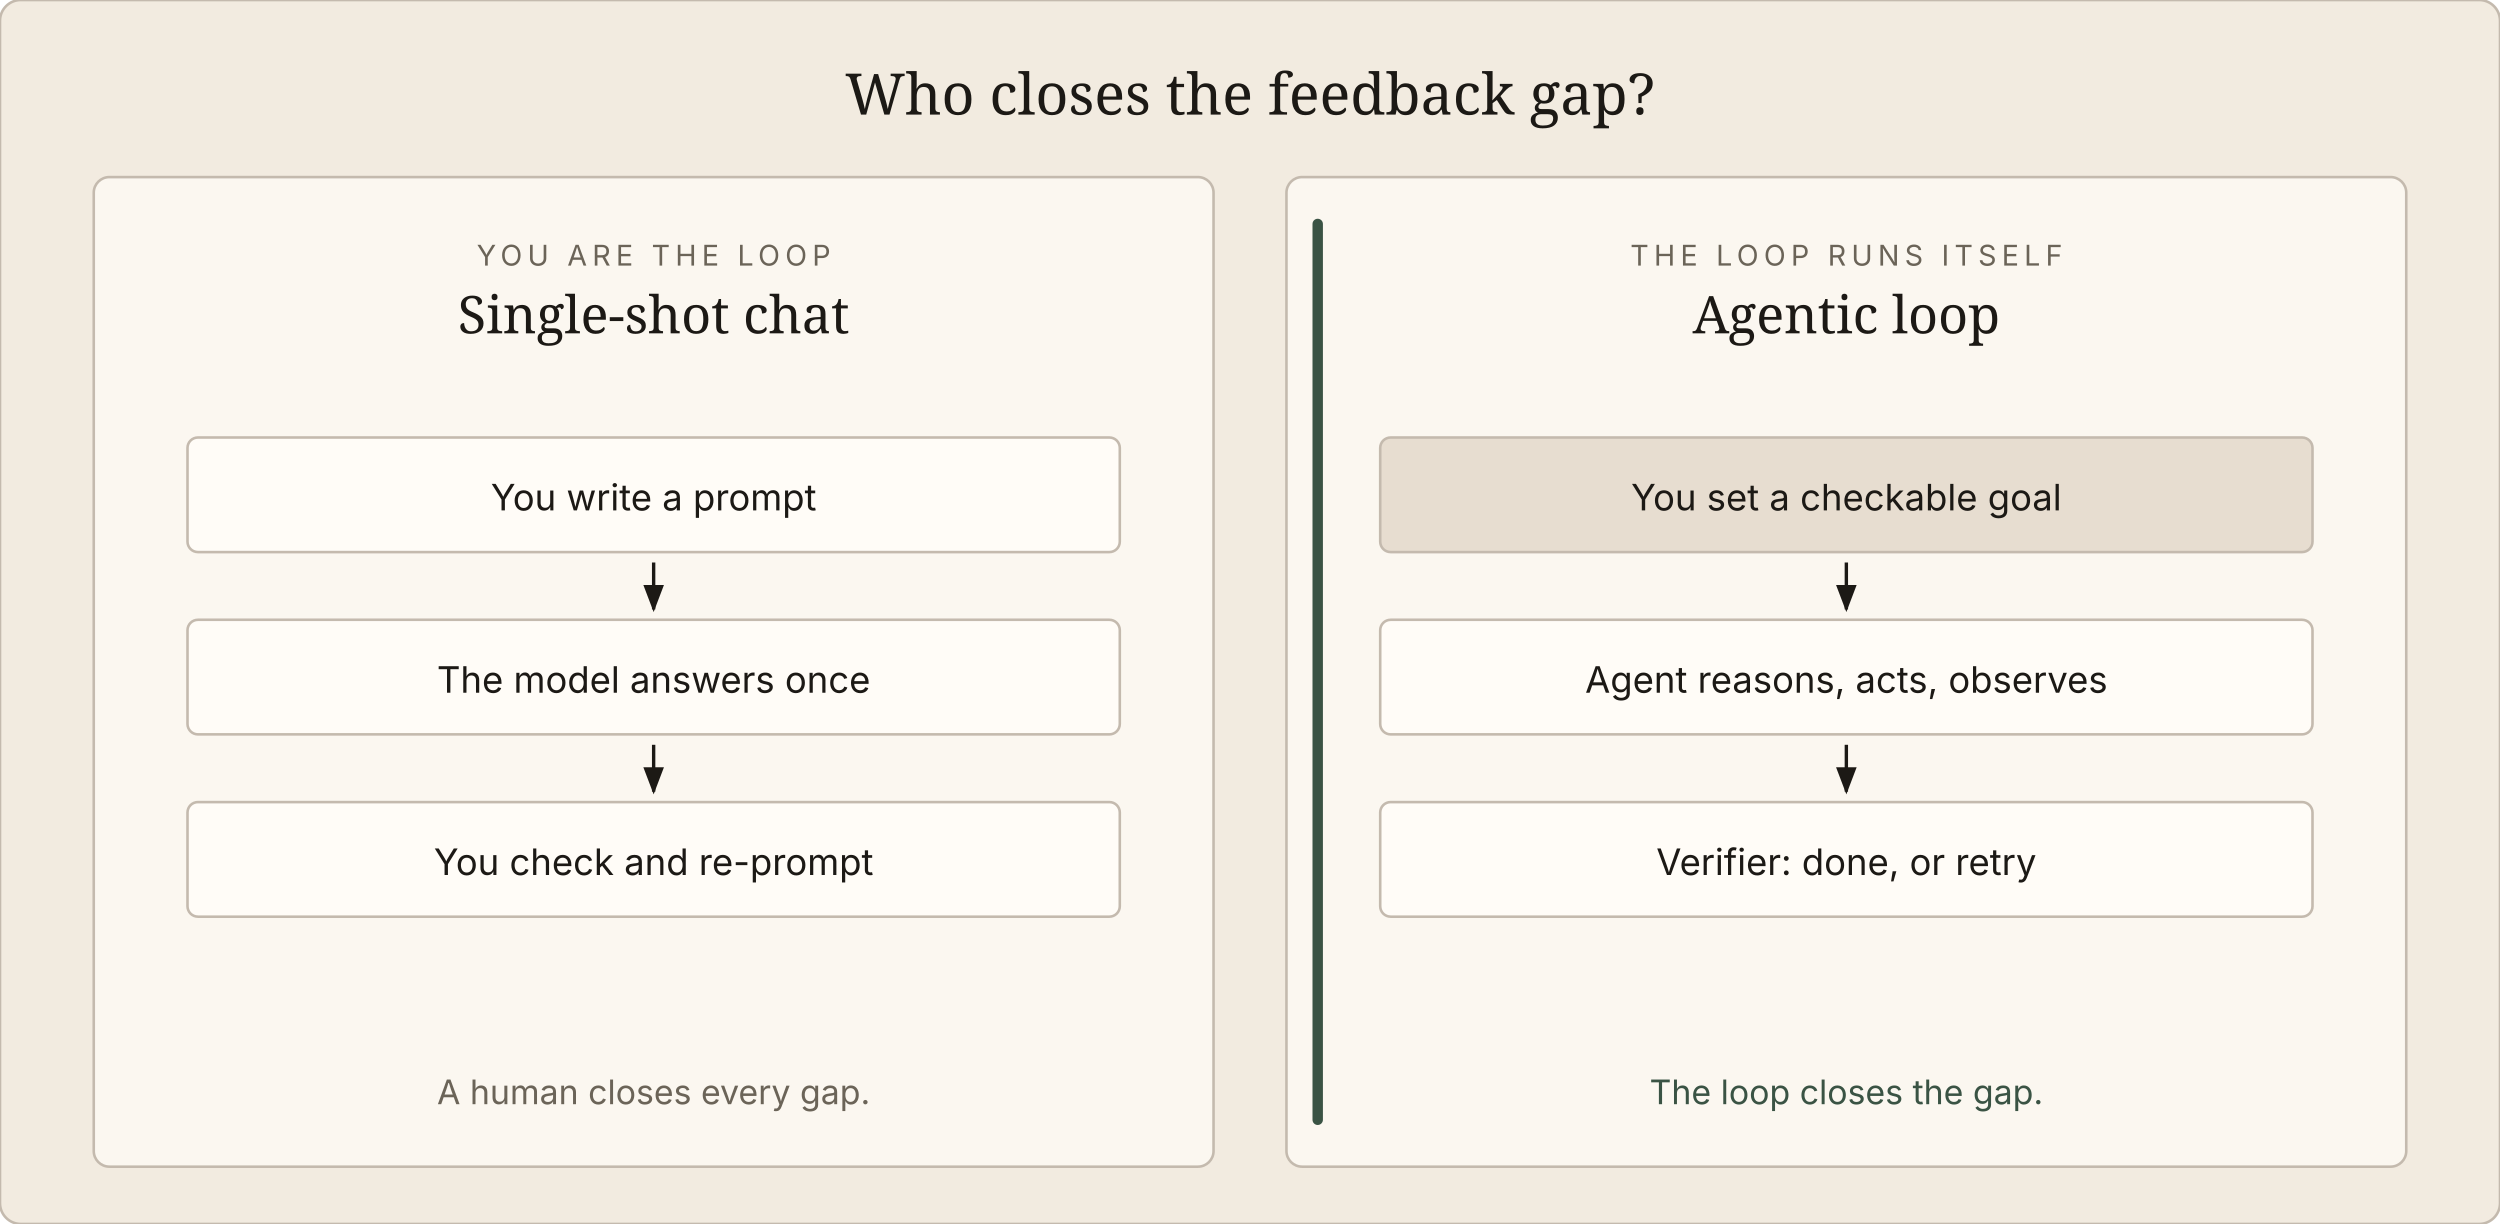
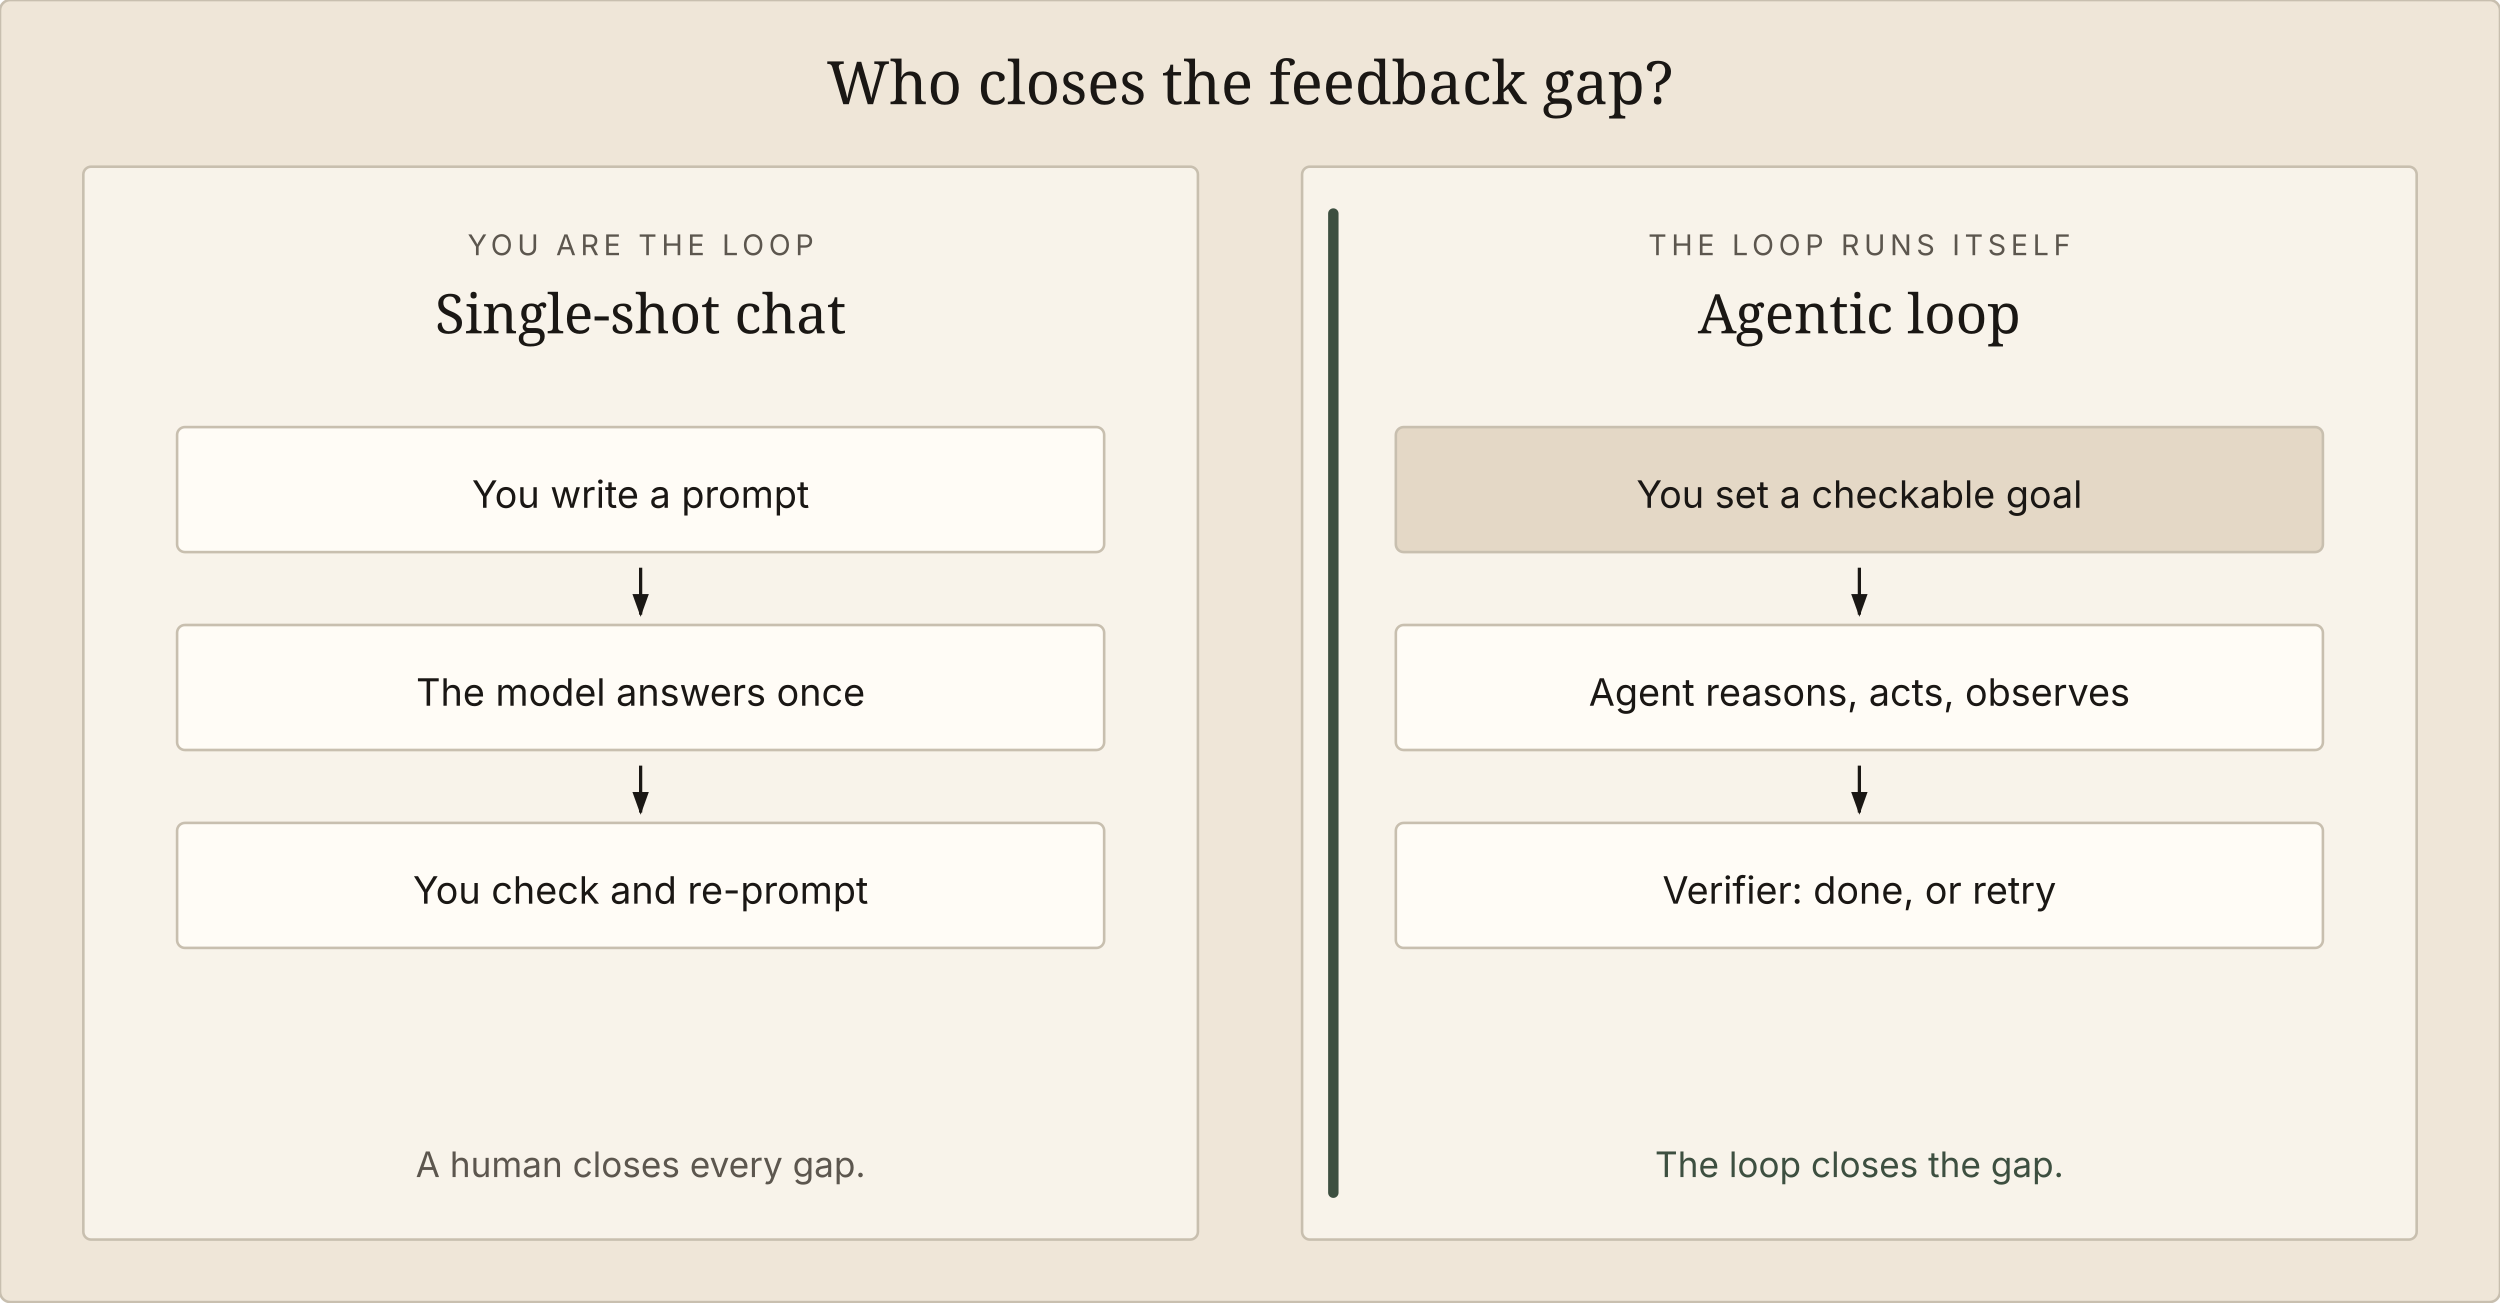
- <svg xmlns="http://www.w3.org/2000/svg" viewBox="0 0 960 470" width="960" height="470" role="img" aria-labelledby="title desc">
+ <svg xmlns="http://www.w3.org/2000/svg" viewBox="0 0 960 500" width="960" height="500" role="img" aria-labelledby="title desc">
  <defs>
-     <marker id="arrow" viewBox="0 0 10 10" refX="9" refY="5" markerWidth="8" markerHeight="8" orient="auto-start-reverse">
-       <path d="M 0 1.2 L 10 5 L 0 8.8 Z" fill="#1C1915" />
+     <marker id="arrow" viewBox="0 0 10 10" refX="9" refY="5" markerWidth="7" markerHeight="7" orient="auto-start-reverse">
+       <path d="M 0 1.4 L 10 5 L 0 8.6 Z" fill="#1A1714" />
    </marker>
-     <marker id="arrow-forest" viewBox="0 0 10 10" refX="9" refY="5" markerWidth="8" markerHeight="8" orient="auto-start-reverse">
-       <path d="M 0 1.2 L 10 5 L 0 8.8 Z" fill="#3A5344" />
-     </marker>
-     <marker id="arrow-mute" viewBox="0 0 10 10" refX="9" refY="5" markerWidth="8" markerHeight="8" orient="auto-start-reverse">
-       <path d="M 0 1.2 L 10 5 L 0 8.8 Z" fill="#6B6458" />
+     <marker id="arrow-forest" viewBox="0 0 10 10" refX="9" refY="5" markerWidth="7" markerHeight="7" orient="auto-start-reverse">
+       <path d="M 0 1.4 L 10 5 L 0 8.6 Z" fill="#3D4F40" />
    </marker>
  </defs>
-   <rect width="960" height="470" rx="8" fill="#F2EBE0" stroke="#C4BAAE" stroke-width="1" />
-   <text x="480" y="44" text-anchor="middle" font-family="'Noto Serif', Georgia, 'Times New Roman', serif" font-size="22" fill="#1C1915">Who closes the feedback gap?</text>
-   <rect x="36" y="68" width="430" height="380" rx="6" fill="#FBF7F0" stroke="#C4BAAE" />
-   <text x="251.0" y="102" text-anchor="middle" font-family="Inter, 'Noto Sans', 'Segoe UI', Helvetica, Arial, sans-serif" font-size="11" letter-spacing="2" fill="#6B6458">YOU ARE THE LOOP</text>
-   <text x="251.0" y="128" text-anchor="middle" font-family="'Noto Serif', Georgia, 'Times New Roman', serif" font-size="20" fill="#1C1915">Single-shot chat</text>
-   <rect x="72" y="168" width="358" height="44" rx="4" fill="#FFFcf7" stroke="#C4BAAE" />
-   <text x="251.0" y="196" text-anchor="middle" font-family="Inter, 'Noto Sans', 'Segoe UI', Helvetica, Arial, sans-serif" font-size="14" fill="#1C1915">You write a prompt</text>
-   <path d="M 251.0 216 V 234" fill="none" stroke="#1C1915" stroke-width="1.3" marker-end="url(#arrow)" />
-   <rect x="72" y="238" width="358" height="44" rx="4" fill="#FFFcf7" stroke="#C4BAAE" />
-   <text x="251.0" y="266" text-anchor="middle" font-family="Inter, 'Noto Sans', 'Segoe UI', Helvetica, Arial, sans-serif" font-size="14" fill="#1C1915">The model answers once</text>
-   <path d="M 251.0 286 V 304" fill="none" stroke="#1C1915" stroke-width="1.3" marker-end="url(#arrow)" />
-   <rect x="72" y="308" width="358" height="44" rx="4" fill="#FFFcf7" stroke="#C4BAAE" />
-   <text x="251.0" y="336" text-anchor="middle" font-family="Inter, 'Noto Sans', 'Segoe UI', Helvetica, Arial, sans-serif" font-size="14" fill="#1C1915">You check and re-prompt</text>
-   <text x="251.0" y="424" text-anchor="middle" font-family="Inter, 'Noto Sans', 'Segoe UI', Helvetica, Arial, sans-serif" font-size="13" fill="#6B6458">A human closes every gap.</text>
-   <rect x="494" y="68" width="430" height="380" rx="6" fill="#FBF7F0" stroke="#C4BAAE" />
-   <rect x="504" y="84" width="4" height="348" rx="2" fill="#3A5344" />
-   <text x="709.0" y="102" text-anchor="middle" font-family="Inter, 'Noto Sans', 'Segoe UI', Helvetica, Arial, sans-serif" font-size="11" letter-spacing="2" fill="#6B6458">THE LOOP RUNS ITSELF</text>
-   <text x="709.0" y="128" text-anchor="middle" font-family="'Noto Serif', Georgia, 'Times New Roman', serif" font-size="20" fill="#1C1915">Agentic loop</text>
-   <rect x="530" y="168" width="358" height="44" rx="4" fill="#E7DDD0" stroke="#C4BAAE" />
-   <text x="709.0" y="196" text-anchor="middle" font-family="Inter, 'Noto Sans', 'Segoe UI', Helvetica, Arial, sans-serif" font-size="14" fill="#1C1915">You set a checkable goal</text>
-   <path d="M 709.0 216 V 234" fill="none" stroke="#1C1915" stroke-width="1.3" marker-end="url(#arrow)" />
-   <rect x="530" y="238" width="358" height="44" rx="4" fill="#FFFcf7" stroke="#C4BAAE" />
-   <text x="709.0" y="266" text-anchor="middle" font-family="Inter, 'Noto Sans', 'Segoe UI', Helvetica, Arial, sans-serif" font-size="14" fill="#1C1915">Agent reasons, acts, observes</text>
-   <path d="M 709.0 286 V 304" fill="none" stroke="#1C1915" stroke-width="1.3" marker-end="url(#arrow)" />
-   <rect x="530" y="308" width="358" height="44" rx="4" fill="#FFFcf7" stroke="#C4BAAE" />
-   <text x="709.0" y="336" text-anchor="middle" font-family="Inter, 'Noto Sans', 'Segoe UI', Helvetica, Arial, sans-serif" font-size="14" fill="#1C1915">Verifier: done, or retry</text>
-   <text x="709.0" y="424" text-anchor="middle" font-family="Inter, 'Noto Sans', 'Segoe UI', Helvetica, Arial, sans-serif" font-size="13" fill="#3A5344">The loop closes the gap.</text>
+   <rect width="960" height="500" rx="4" fill="#EFE6D8" stroke="#C8BFAF" stroke-width="1" />
+   <text x="480" y="40" text-anchor="middle" font-family="'Noto Serif', Georgia, 'Times New Roman', serif" font-size="23" fill="#1A1714">Who closes the feedback gap?</text>
+   <rect x="32" y="64" width="428" height="412" rx="3" fill="#F8F3EA" stroke="#C8BFAF" stroke-width="1" />
+   <text x="246.0" y="98" text-anchor="middle" font-family="Inter, 'Noto Sans', 'Segoe UI', Helvetica, Arial, sans-serif" font-size="11" fill="#5C564E" letter-spacing="1.8">YOU ARE THE LOOP</text>
+   <text x="246.0" y="128" text-anchor="middle" font-family="'Noto Serif', Georgia, 'Times New Roman', serif" font-size="21" fill="#1A1714">Single-shot chat</text>
+   <rect x="68" y="164" width="356" height="48" rx="3" fill="#FFFCF6" stroke="#C8BFAF" stroke-width="1" />
+   <text x="246.0" y="195" text-anchor="middle" font-family="Inter, 'Noto Sans', 'Segoe UI', Helvetica, Arial, sans-serif" font-size="14.5" fill="#1A1714">You write a prompt</text>
+   <path d="M 246.0 218 V 236" fill="none" stroke="#1A1714" stroke-width="1.25" marker-end="url(#arrow)" />
+   <rect x="68" y="240" width="356" height="48" rx="3" fill="#FFFCF6" stroke="#C8BFAF" stroke-width="1" />
+   <text x="246.0" y="271" text-anchor="middle" font-family="Inter, 'Noto Sans', 'Segoe UI', Helvetica, Arial, sans-serif" font-size="14.5" fill="#1A1714">The model answers once</text>
+   <path d="M 246.0 294 V 312" fill="none" stroke="#1A1714" stroke-width="1.25" marker-end="url(#arrow)" />
+   <rect x="68" y="316" width="356" height="48" rx="3" fill="#FFFCF6" stroke="#C8BFAF" stroke-width="1" />
+   <text x="246.0" y="347" text-anchor="middle" font-family="Inter, 'Noto Sans', 'Segoe UI', Helvetica, Arial, sans-serif" font-size="14.5" fill="#1A1714">You check and re-prompt</text>
+   <text x="246.0" y="452" text-anchor="middle" font-family="Inter, 'Noto Sans', 'Segoe UI', Helvetica, Arial, sans-serif" font-size="13.5" fill="#5C564E">A human closes every gap.</text>
+   <rect x="500" y="64" width="428" height="412" rx="3" fill="#F8F3EA" stroke="#C8BFAF" stroke-width="1" />
+   <rect x="510" y="80" width="4" height="380" rx="2" fill="#3D4F40" />
+   <text x="714.0" y="98" text-anchor="middle" font-family="Inter, 'Noto Sans', 'Segoe UI', Helvetica, Arial, sans-serif" font-size="11" fill="#5C564E" letter-spacing="1.8">THE LOOP RUNS ITSELF</text>
+   <text x="714.0" y="128" text-anchor="middle" font-family="'Noto Serif', Georgia, 'Times New Roman', serif" font-size="21" fill="#1A1714">Agentic loop</text>
+   <rect x="536" y="164" width="356" height="48" rx="3" fill="#E4D8C6" stroke="#C8BFAF" stroke-width="1" />
+   <text x="714.0" y="195" text-anchor="middle" font-family="Inter, 'Noto Sans', 'Segoe UI', Helvetica, Arial, sans-serif" font-size="14.5" fill="#1A1714">You set a checkable goal</text>
+   <path d="M 714.0 218 V 236" fill="none" stroke="#1A1714" stroke-width="1.25" marker-end="url(#arrow)" />
+   <rect x="536" y="240" width="356" height="48" rx="3" fill="#FFFCF6" stroke="#C8BFAF" stroke-width="1" />
+   <text x="714.0" y="271" text-anchor="middle" font-family="Inter, 'Noto Sans', 'Segoe UI', Helvetica, Arial, sans-serif" font-size="14.5" fill="#1A1714">Agent reasons, acts, observes</text>
+   <path d="M 714.0 294 V 312" fill="none" stroke="#1A1714" stroke-width="1.25" marker-end="url(#arrow)" />
+   <rect x="536" y="316" width="356" height="48" rx="3" fill="#FFFCF6" stroke="#C8BFAF" stroke-width="1" />
+   <text x="714.0" y="347" text-anchor="middle" font-family="Inter, 'Noto Sans', 'Segoe UI', Helvetica, Arial, sans-serif" font-size="14.5" fill="#1A1714">Verifier: done, or retry</text>
+   <text x="714.0" y="452" text-anchor="middle" font-family="Inter, 'Noto Sans', 'Segoe UI', Helvetica, Arial, sans-serif" font-size="13.5" fill="#3D4F40">The loop closes the gap.</text>
</svg>
